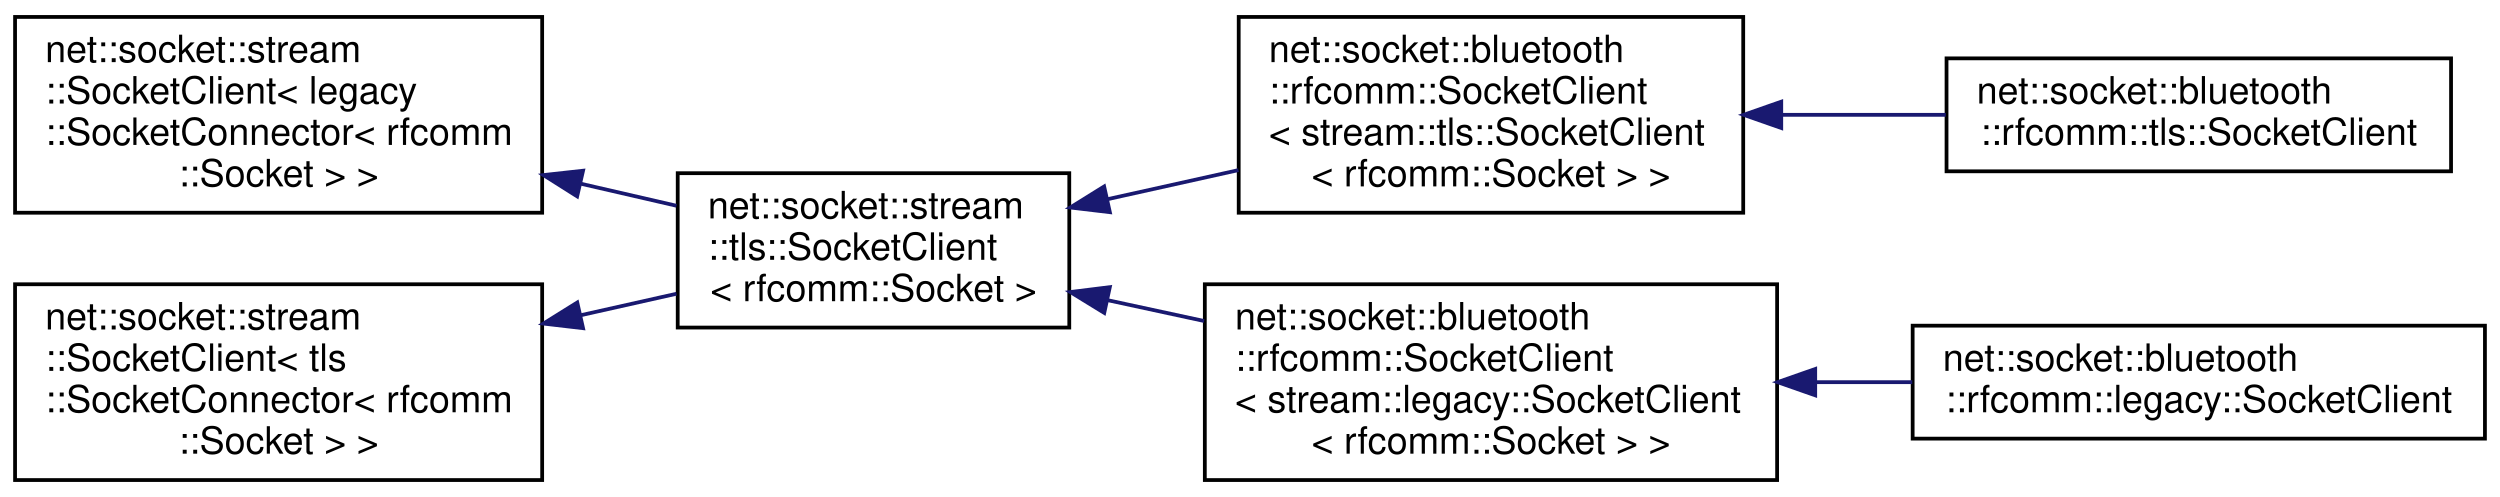
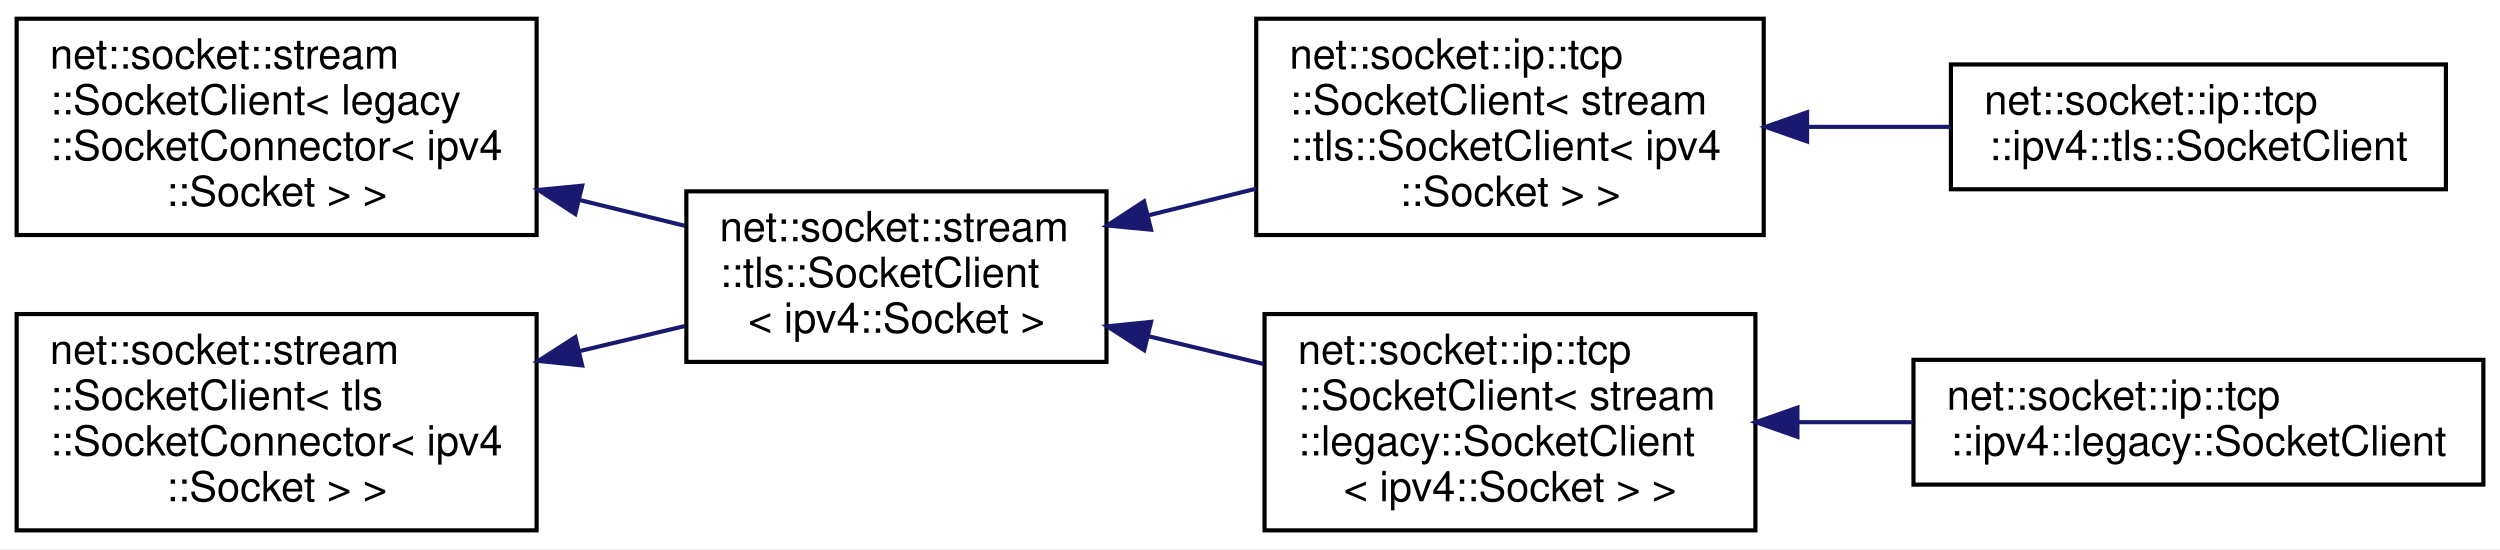
- <svg xmlns="http://www.w3.org/2000/svg" xmlns:xlink="http://www.w3.org/1999/xlink" width="664pt" height="132pt" viewBox="0.00 0.00 664.00 132.00">
+ <svg xmlns="http://www.w3.org/2000/svg" xmlns:xlink="http://www.w3.org/1999/xlink" width="601pt" height="132pt" viewBox="0.00 0.00 601.00 132.00">
  <g id="graph0" class="graph" transform="scale(1 1) rotate(0) translate(4 128)">
-     <polygon fill="white" stroke="transparent" points="-4,4 -4,-128 660,-128 660,4 -4,4" />
+     <polygon fill="white" stroke="transparent" points="-4,4 -4,-128 597,-128 597,4 -4,4" />
    <g id="node1" class="node">
      <g id="a_node1">
        <a xlink:href="classnet_1_1socket_1_1stream_1_1_socket_client.html" target="_top" xlink:title=" ">
-           <polygon fill="white" stroke="black" points="0,-71.5 0,-123.5 140,-123.5 140,-71.5 0,-71.5" />
+           <polygon fill="white" stroke="black" points="0,-71.5 0,-123.5 125,-123.5 125,-71.5 0,-71.5" />
          <text text-anchor="start" x="8" y="-111.5" font-family="Helvetica,sans-Serif" font-size="10.00">net::socket::stream</text>
          <text text-anchor="start" x="8" y="-100.5" font-family="Helvetica,sans-Serif" font-size="10.00">::SocketClient&lt; legacy</text>
-           <text text-anchor="start" x="8" y="-89.5" font-family="Helvetica,sans-Serif" font-size="10.00">::SocketConnector&lt; rfcomm</text>
-           <text text-anchor="middle" x="70" y="-78.5" font-family="Helvetica,sans-Serif" font-size="10.00">::Socket &gt; &gt;</text>
+           <text text-anchor="start" x="8" y="-89.5" font-family="Helvetica,sans-Serif" font-size="10.00">::SocketConnector&lt; ipv4</text>
+           <text text-anchor="middle" x="62.5" y="-78.5" font-family="Helvetica,sans-Serif" font-size="10.00">::Socket &gt; &gt;</text>
        </a>
      </g>
    </g>
    <g id="node2" class="node">
      <g id="a_node2">
        <a xlink:href="classnet_1_1socket_1_1stream_1_1tls_1_1_socket_client.html" target="_top" xlink:title=" ">
-           <polygon fill="white" stroke="black" points="176,-41 176,-82 280,-82 280,-41 176,-41" />
-           <text text-anchor="start" x="184" y="-70" font-family="Helvetica,sans-Serif" font-size="10.00">net::socket::stream</text>
-           <text text-anchor="start" x="184" y="-59" font-family="Helvetica,sans-Serif" font-size="10.00">::tls::SocketClient</text>
-           <text text-anchor="middle" x="228" y="-48" font-family="Helvetica,sans-Serif" font-size="10.00">&lt; rfcomm::Socket &gt;</text>
+           <polygon fill="white" stroke="black" points="161,-41 161,-82 262,-82 262,-41 161,-41" />
+           <text text-anchor="start" x="169" y="-70" font-family="Helvetica,sans-Serif" font-size="10.00">net::socket::stream</text>
+           <text text-anchor="start" x="169" y="-59" font-family="Helvetica,sans-Serif" font-size="10.00">::tls::SocketClient</text>
+           <text text-anchor="middle" x="211.5" y="-48" font-family="Helvetica,sans-Serif" font-size="10.00">&lt; ipv4::Socket &gt;</text>
        </a>
      </g>
    </g>
    <g id="edge1" class="edge">
-       <path fill="none" stroke="midnightblue" d="M150.12,-79.24C158.8,-77.24 167.46,-75.24 175.67,-73.35" />
-       <polygon fill="midnightblue" stroke="midnightblue" points="149.29,-75.84 140.33,-81.5 150.86,-82.66 149.29,-75.84" />
+       <path fill="none" stroke="midnightblue" d="M135.14,-79.96C143.78,-77.84 152.46,-75.71 160.7,-73.7" />
+       <polygon fill="midnightblue" stroke="midnightblue" points="134.3,-76.56 125.42,-82.34 135.96,-83.36 134.3,-76.56" />
    </g>
    <g id="node3" class="node">
      <g id="a_node3">
-         <a xlink:href="classnet_1_1socket_1_1bluetooth_1_1rfcomm_1_1_socket_client.html" target="_top" xlink:title=" ">
-           <polygon fill="white" stroke="black" points="325,-71.5 325,-123.5 459,-123.5 459,-71.5 325,-71.5" />
-           <text text-anchor="start" x="333" y="-111.5" font-family="Helvetica,sans-Serif" font-size="10.00">net::socket::bluetooth</text>
-           <text text-anchor="start" x="333" y="-100.5" font-family="Helvetica,sans-Serif" font-size="10.00">::rfcomm::SocketClient</text>
-           <text text-anchor="start" x="333" y="-89.5" font-family="Helvetica,sans-Serif" font-size="10.00">&lt; stream::tls::SocketClient</text>
-           <text text-anchor="middle" x="392" y="-78.5" font-family="Helvetica,sans-Serif" font-size="10.00">&lt; rfcomm::Socket &gt; &gt;</text>
+         <a xlink:href="classnet_1_1socket_1_1ip_1_1tcp_1_1_socket_client.html" target="_top" xlink:title=" ">
+           <polygon fill="white" stroke="black" points="298,-71.5 298,-123.5 420,-123.5 420,-71.5 298,-71.5" />
+           <text text-anchor="start" x="306" y="-111.5" font-family="Helvetica,sans-Serif" font-size="10.00">net::socket::ip::tcp</text>
+           <text text-anchor="start" x="306" y="-100.5" font-family="Helvetica,sans-Serif" font-size="10.00">::SocketClient&lt; stream</text>
+           <text text-anchor="start" x="306" y="-89.5" font-family="Helvetica,sans-Serif" font-size="10.00">::tls::SocketClient&lt; ipv4</text>
+           <text text-anchor="middle" x="359" y="-78.5" font-family="Helvetica,sans-Serif" font-size="10.00">::Socket &gt; &gt;</text>
        </a>
      </g>
    </g>
    <g id="edge2" class="edge">
-       <path fill="none" stroke="midnightblue" d="M290.09,-75.08C301.47,-77.6 313.41,-80.26 324.93,-82.82" />
-       <polygon fill="midnightblue" stroke="midnightblue" points="290.78,-71.64 280.26,-72.89 289.26,-78.48 290.78,-71.64" />
+       <path fill="none" stroke="midnightblue" d="M272.07,-76.24C280.62,-78.35 289.43,-80.53 298,-82.65" />
+       <polygon fill="midnightblue" stroke="midnightblue" points="272.71,-72.79 262.17,-73.79 271.03,-79.59 272.71,-72.79" />
    </g>
    <g id="node5" class="node">
      <g id="a_node5">
-         <a xlink:href="classnet_1_1socket_1_1bluetooth_1_1rfcomm_1_1_socket_client.html" target="_top" xlink:title=" ">
-           <polygon fill="white" stroke="black" points="316,-0.5 316,-52.5 468,-52.5 468,-0.5 316,-0.5" />
-           <text text-anchor="start" x="324" y="-40.5" font-family="Helvetica,sans-Serif" font-size="10.00">net::socket::bluetooth</text>
-           <text text-anchor="start" x="324" y="-29.5" font-family="Helvetica,sans-Serif" font-size="10.00">::rfcomm::SocketClient</text>
-           <text text-anchor="start" x="324" y="-18.5" font-family="Helvetica,sans-Serif" font-size="10.00">&lt; stream::legacy::SocketClient</text>
-           <text text-anchor="middle" x="392" y="-7.5" font-family="Helvetica,sans-Serif" font-size="10.00">&lt; rfcomm::Socket &gt; &gt;</text>
+         <a xlink:href="classnet_1_1socket_1_1ip_1_1tcp_1_1_socket_client.html" target="_top" xlink:title=" ">
+           <polygon fill="white" stroke="black" points="300,-0.5 300,-52.5 418,-52.5 418,-0.5 300,-0.5" />
+           <text text-anchor="start" x="308" y="-40.5" font-family="Helvetica,sans-Serif" font-size="10.00">net::socket::ip::tcp</text>
+           <text text-anchor="start" x="308" y="-29.5" font-family="Helvetica,sans-Serif" font-size="10.00">::SocketClient&lt; stream</text>
+           <text text-anchor="start" x="308" y="-18.5" font-family="Helvetica,sans-Serif" font-size="10.00">::legacy::SocketClient</text>
+           <text text-anchor="middle" x="359" y="-7.5" font-family="Helvetica,sans-Serif" font-size="10.00">&lt; ipv4::Socket &gt; &gt;</text>
        </a>
      </g>
    </g>
    <g id="edge4" class="edge">
-       <path fill="none" stroke="midnightblue" d="M290.26,-48.26C298.61,-46.46 307.25,-44.59 315.81,-42.74" />
-       <polygon fill="midnightblue" stroke="midnightblue" points="289.29,-44.89 280.26,-50.43 290.77,-51.74 289.29,-44.89" />
+       <path fill="none" stroke="midnightblue" d="M271.98,-47.19C281.16,-44.98 290.63,-42.71 299.78,-40.5" />
+       <polygon fill="midnightblue" stroke="midnightblue" points="271.07,-43.81 262.17,-49.55 272.71,-50.62 271.07,-43.81" />
    </g>
    <g id="node4" class="node">
      <g id="a_node4">
-         <a xlink:href="classnet_1_1socket_1_1bluetooth_1_1rfcomm_1_1tls_1_1_socket_client.html" target="_top" xlink:title=" ">
-           <polygon fill="white" stroke="black" points="513,-82.5 513,-112.5 647,-112.5 647,-82.5 513,-82.5" />
-           <text text-anchor="start" x="521" y="-100.5" font-family="Helvetica,sans-Serif" font-size="10.00">net::socket::bluetooth</text>
-           <text text-anchor="middle" x="580" y="-89.5" font-family="Helvetica,sans-Serif" font-size="10.00">::rfcomm::tls::SocketClient</text>
+         <a xlink:href="classnet_1_1socket_1_1ip_1_1tcp_1_1ipv4_1_1tls_1_1_socket_client.html" target="_top" xlink:title=" ">
+           <polygon fill="white" stroke="black" points="465,-82.5 465,-112.5 584,-112.5 584,-82.5 465,-82.5" />
+           <text text-anchor="start" x="473" y="-100.5" font-family="Helvetica,sans-Serif" font-size="10.00">net::socket::ip::tcp</text>
+           <text text-anchor="middle" x="524.5" y="-89.5" font-family="Helvetica,sans-Serif" font-size="10.00">::ipv4::tls::SocketClient</text>
        </a>
      </g>
    </g>
    <g id="edge3" class="edge">
-       <path fill="none" stroke="midnightblue" d="M469.46,-97.5C483.84,-97.5 498.76,-97.5 512.8,-97.5" />
-       <polygon fill="midnightblue" stroke="midnightblue" points="469.1,-94 459.1,-97.5 469.1,-101 469.1,-94" />
+       <path fill="none" stroke="midnightblue" d="M430.44,-97.5C441.95,-97.5 453.77,-97.5 464.96,-97.5" />
+       <polygon fill="midnightblue" stroke="midnightblue" points="430.42,-94 420.42,-97.5 430.42,-101 430.42,-94" />
    </g>
    <g id="node6" class="node">
      <g id="a_node6">
-         <a xlink:href="classnet_1_1socket_1_1bluetooth_1_1rfcomm_1_1legacy_1_1_socket_client.html" target="_top" xlink:title=" ">
-           <polygon fill="white" stroke="black" points="504,-11.5 504,-41.5 656,-41.5 656,-11.5 504,-11.5" />
-           <text text-anchor="start" x="512" y="-29.5" font-family="Helvetica,sans-Serif" font-size="10.00">net::socket::bluetooth</text>
-           <text text-anchor="middle" x="580" y="-18.5" font-family="Helvetica,sans-Serif" font-size="10.00">::rfcomm::legacy::SocketClient</text>
+         <a xlink:href="classnet_1_1socket_1_1ip_1_1tcp_1_1ipv4_1_1legacy_1_1_socket_client.html" target="_top" xlink:title=" ">
+           <polygon fill="white" stroke="black" points="456,-11.5 456,-41.5 593,-41.5 593,-11.5 456,-11.5" />
+           <text text-anchor="start" x="464" y="-29.5" font-family="Helvetica,sans-Serif" font-size="10.00">net::socket::ip::tcp</text>
+           <text text-anchor="middle" x="524.5" y="-18.5" font-family="Helvetica,sans-Serif" font-size="10.00">::ipv4::legacy::SocketClient</text>
        </a>
      </g>
    </g>
    <g id="edge5" class="edge">
-       <path fill="none" stroke="midnightblue" d="M478.15,-26.5C486.74,-26.5 495.43,-26.5 503.9,-26.5" />
-       <polygon fill="midnightblue" stroke="midnightblue" points="478.12,-23 468.12,-26.5 478.12,-30 478.12,-23" />
+       <path fill="none" stroke="midnightblue" d="M428.27,-26.5C437.37,-26.5 446.71,-26.5 455.81,-26.5" />
+       <polygon fill="midnightblue" stroke="midnightblue" points="428.1,-23 418.1,-26.5 428.1,-30 428.1,-23" />
    </g>
    <g id="node7" class="node">
      <g id="a_node7">
        <a xlink:href="classnet_1_1socket_1_1stream_1_1_socket_client.html" target="_top" xlink:title=" ">
-           <polygon fill="white" stroke="black" points="0,-0.5 0,-52.5 140,-52.5 140,-0.5 0,-0.5" />
+           <polygon fill="white" stroke="black" points="0,-0.5 0,-52.5 125,-52.5 125,-0.5 0,-0.5" />
          <text text-anchor="start" x="8" y="-40.5" font-family="Helvetica,sans-Serif" font-size="10.00">net::socket::stream</text>
          <text text-anchor="start" x="8" y="-29.5" font-family="Helvetica,sans-Serif" font-size="10.00">::SocketClient&lt; tls</text>
-           <text text-anchor="start" x="8" y="-18.5" font-family="Helvetica,sans-Serif" font-size="10.00">::SocketConnector&lt; rfcomm</text>
-           <text text-anchor="middle" x="70" y="-7.5" font-family="Helvetica,sans-Serif" font-size="10.00">::Socket &gt; &gt;</text>
+           <text text-anchor="start" x="8" y="-18.5" font-family="Helvetica,sans-Serif" font-size="10.00">::SocketConnector&lt; ipv4</text>
+           <text text-anchor="middle" x="62.5" y="-7.5" font-family="Helvetica,sans-Serif" font-size="10.00">::Socket &gt; &gt;</text>
        </a>
      </g>
    </g>
    <g id="edge6" class="edge">
-       <path fill="none" stroke="midnightblue" d="M150.12,-44.25C158.8,-46.2 167.46,-48.14 175.67,-49.98" />
-       <polygon fill="midnightblue" stroke="midnightblue" points="150.86,-40.83 140.33,-42.06 149.32,-47.66 150.86,-40.83" />
+       <path fill="none" stroke="midnightblue" d="M135.41,-43.62C143.97,-45.66 152.55,-47.7 160.7,-49.64" />
+       <polygon fill="midnightblue" stroke="midnightblue" points="135.95,-40.15 125.42,-41.24 134.33,-46.96 135.95,-40.15" />
    </g>
  </g>
</svg>
